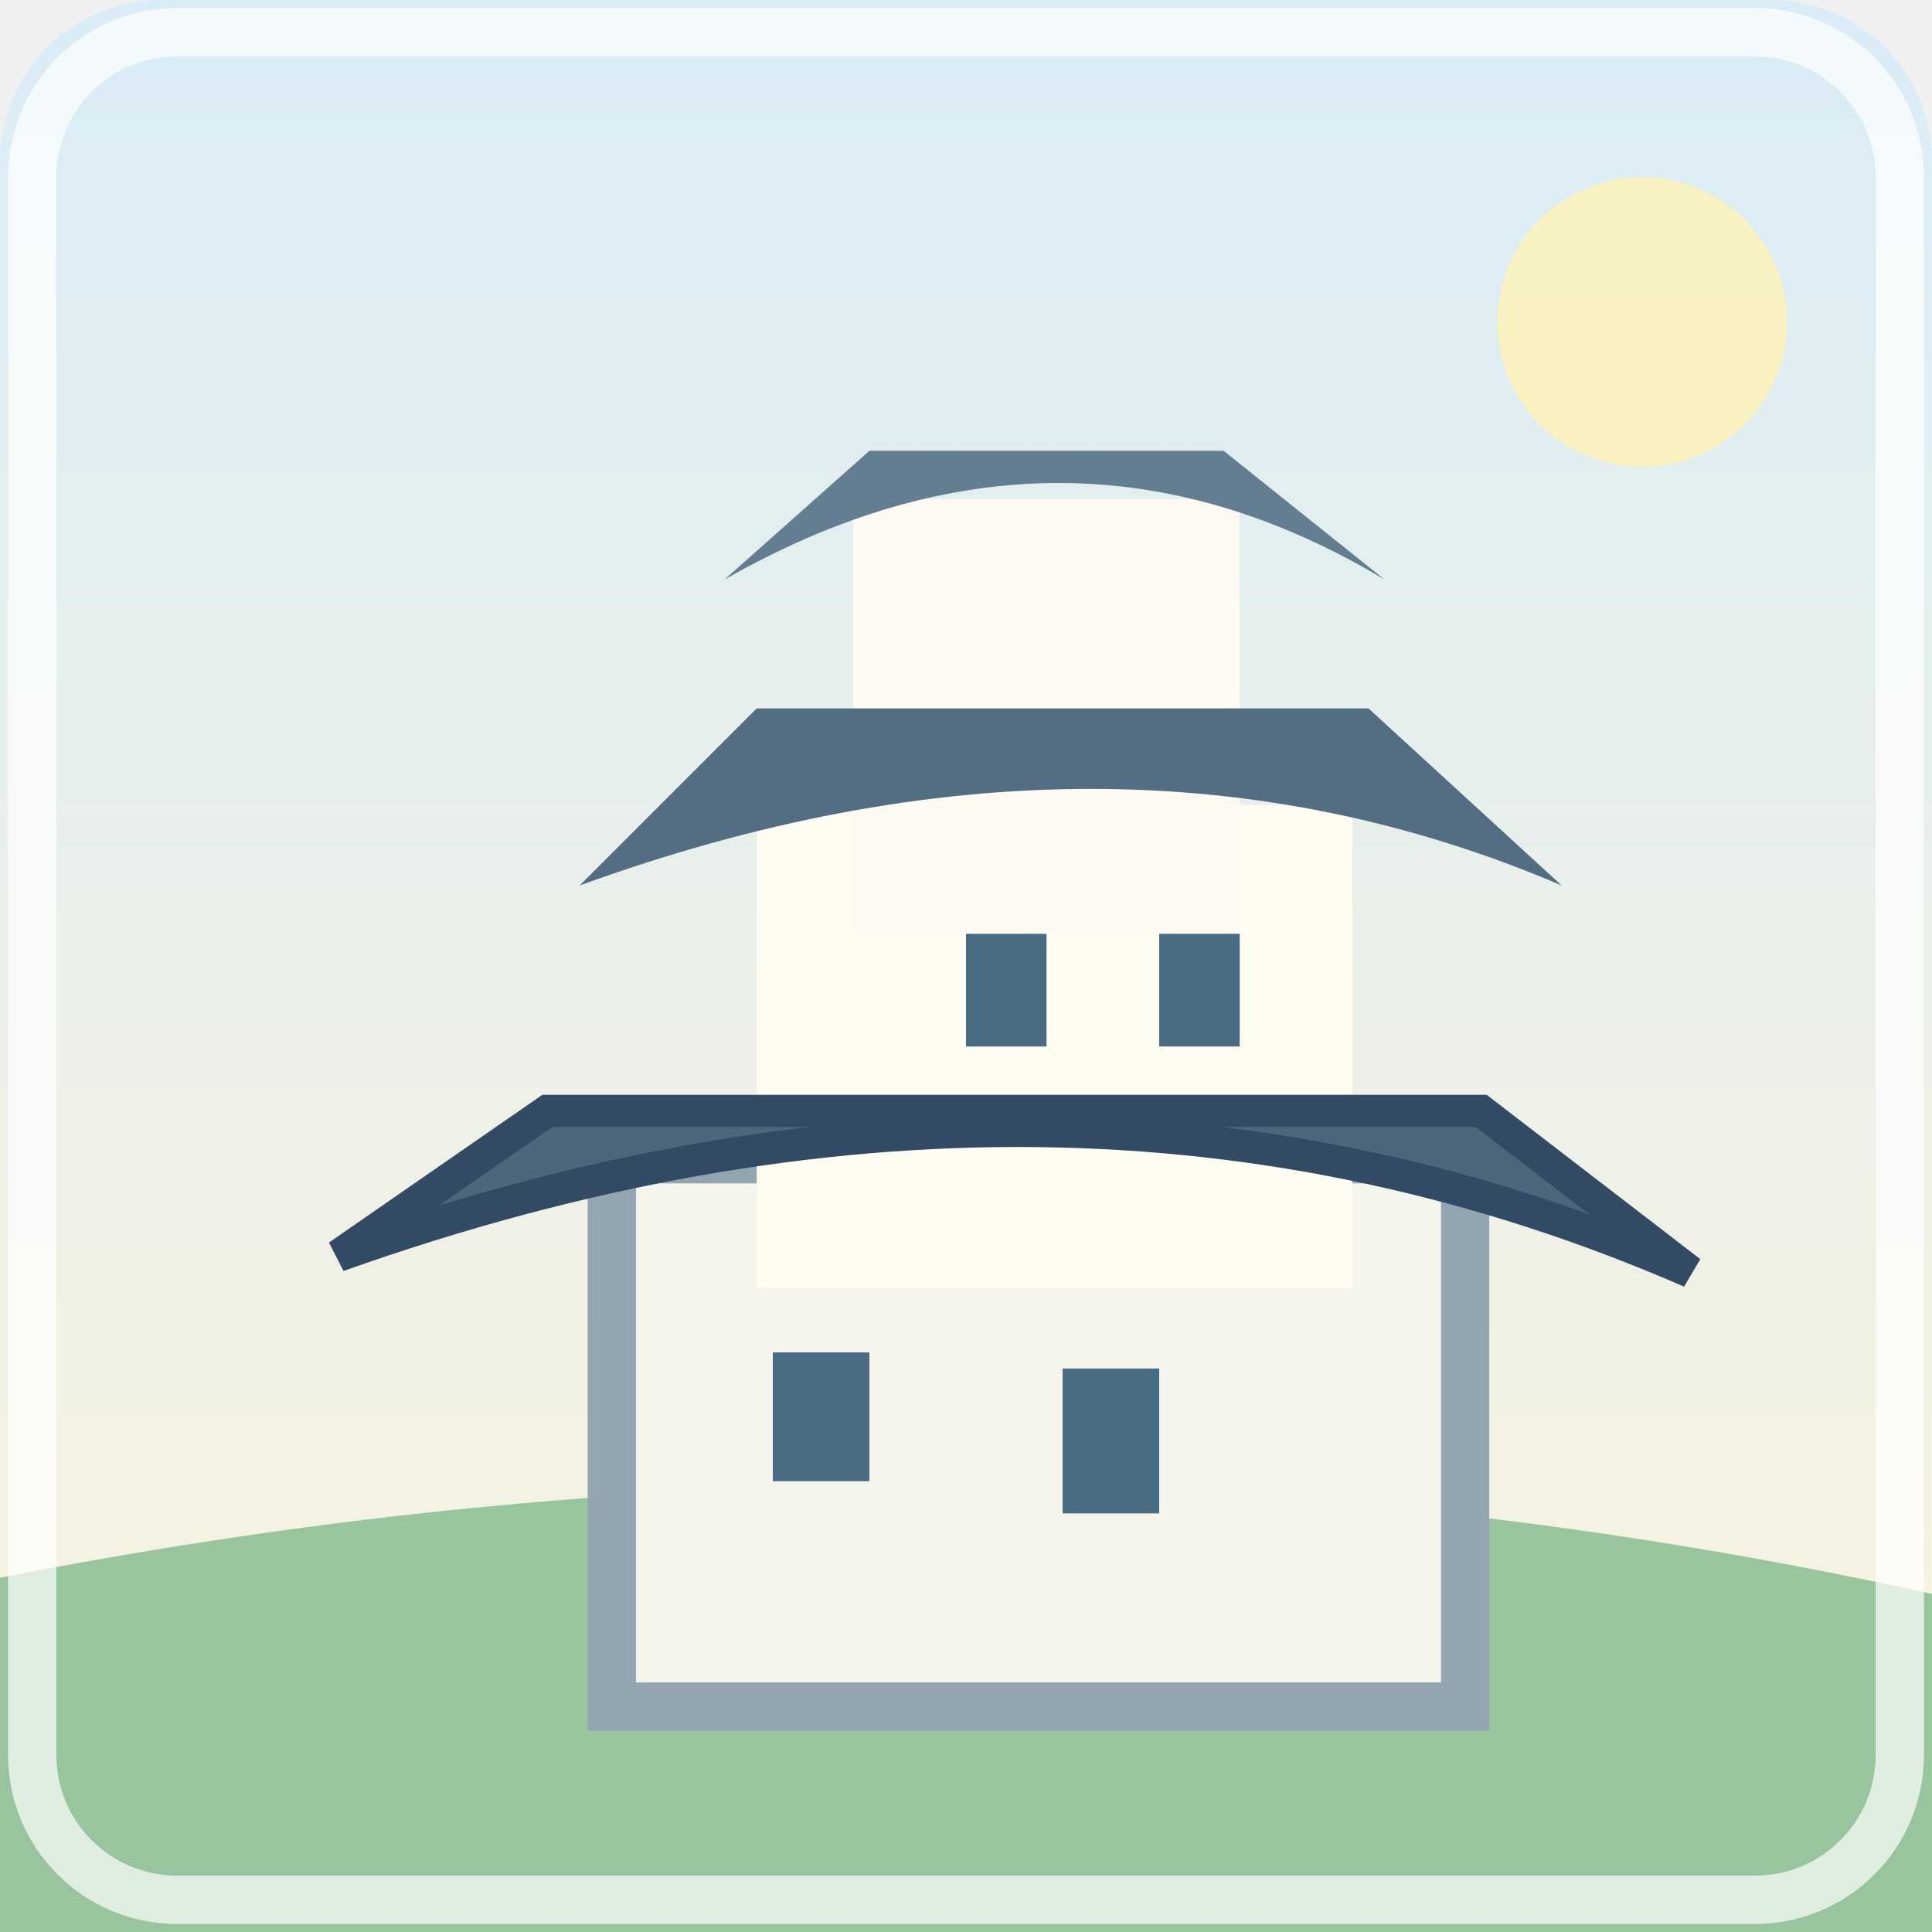
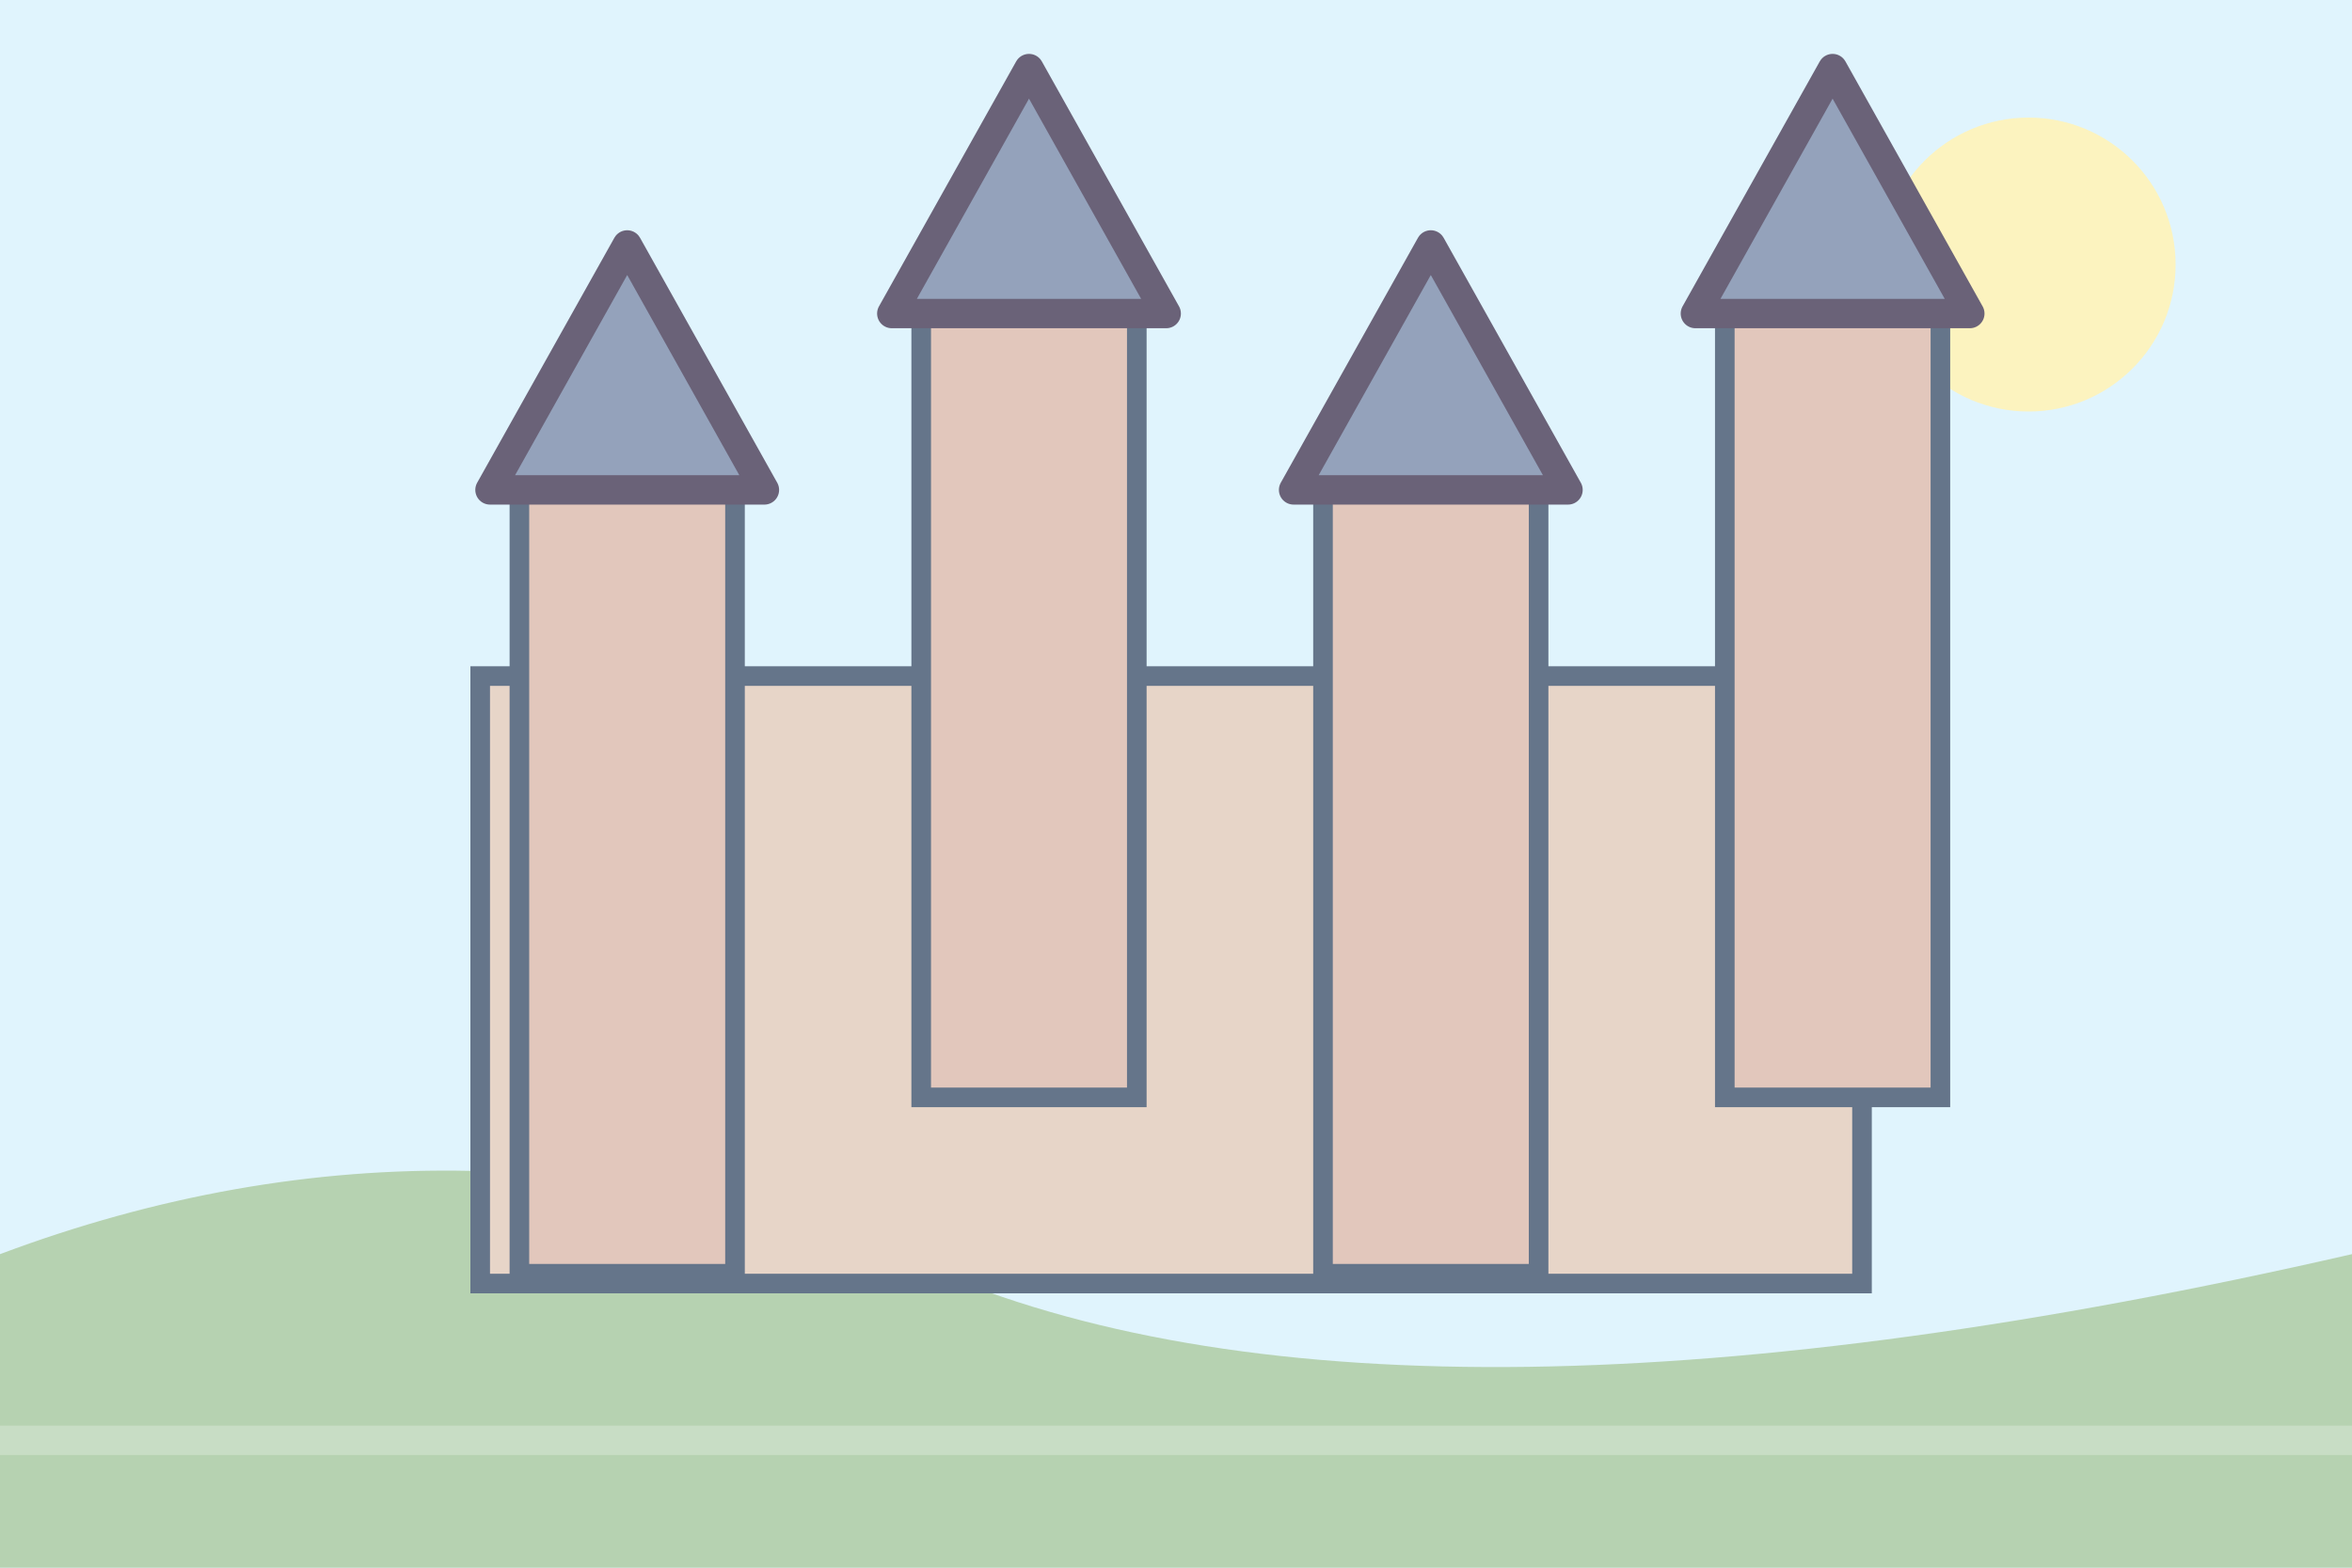
- <svg xmlns="http://www.w3.org/2000/svg" viewBox="0 0 120 120" role="img">
-   <defs>
-     <linearGradient id="sky" x2="0" y2="1">
-       <stop stop-color="#d9ecf7" />
-       <stop offset="1" stop-color="#fcf4dc" />
-     </linearGradient>
-   </defs>
-   <rect width="120" height="120" rx="10" fill="url(#sky)" />
-   <circle cx="102" cy="20" r="9" fill="#fff2b4" opacity=".8" />
-   <path d="M0 98Q61 86 120 99V120H0Z" fill="#98c59d" />
-   <rect x="38" y="72" width="53" height="34" fill="#f5f5ed" stroke="#93a5b0" stroke-width="3" />
-   <rect x="47" y="50" width="37" height="30" fill="#fffdf2" />
-   <rect x="53" y="31" width="24" height="27" fill="#fefaf3" />
-   <path d="M21 78Q66 62 105 79L92 69H34Z" fill="#4c677b" stroke="#324a63" stroke-width="2" />
-   <path d="M36 55Q69 43 97 55L85 44H47Z" fill="#536e82" />
-   <path d="M45 36Q66 24 86 36L76 28H54Z" fill="#637e91" />
-   <g fill="#496b83">
-     <rect x="48" y="84" width="6" height="8" />
-     <rect x="66" y="85" width="6" height="9" />
-     <rect x="60" y="58" width="5" height="7" />
-     <rect x="72" y="58" width="5" height="7" />
-   </g>
-   <rect x="2" y="2" width="116" height="116" rx="9" fill="none" stroke="#fff" stroke-width="3" opacity=".7" />
+ <svg xmlns="http://www.w3.org/2000/svg" viewBox="0 0 240 160" role="img" aria-labelledby="t" data-origin="kids-learn-original-landmark-schematic">
+   <rect width="240" height="160" fill="#e0f4fd" />
+   <circle cx="207" cy="27" r="15" fill="#fff3b8" opacity=".9" />
+   <path d="M0 128Q48 110 96 130T240 128V160H0Z" fill="#b6d2b1" />
+   <rect x="49" y="69" width="141" height="62" rx="0" fill="#e7d5c8" stroke="#65758a" stroke-width="2" />
+   <rect x="53" y="50" width="22" height="80" rx="0" fill="#e2c7bc" stroke="#65758a" stroke-width="2" />
+   <rect x="94" y="32" width="22" height="80" rx="0" fill="#e2c7bc" stroke="#65758a" stroke-width="2" />
+   <rect x="135" y="50" width="22" height="80" rx="0" fill="#e2c7bc" stroke="#65758a" stroke-width="2" />
+   <rect x="176" y="32" width="22" height="80" rx="0" fill="#e2c7bc" stroke="#65758a" stroke-width="2" />
+   <path d="M50 50L64 25L78 50Z" fill="#94a2bb" stroke="#6a6278" stroke-width="3" stroke-linejoin="round" stroke-linecap="round" />
+   <path d="M91 32L105 7L119 32Z" fill="#94a2bb" stroke="#6a6278" stroke-width="3" stroke-linejoin="round" stroke-linecap="round" />
+   <path d="M132 50L146 25L160 50Z" fill="#94a2bb" stroke="#6a6278" stroke-width="3" stroke-linejoin="round" stroke-linecap="round" />
+   <path d="M173 32L187 7L201 32Z" fill="#94a2bb" stroke="#6a6278" stroke-width="3" stroke-linejoin="round" stroke-linecap="round" />
+   <path d="M0 147H240" fill="none" stroke="#ffffff" stroke-opacity=".25" stroke-width="3" />
</svg>
